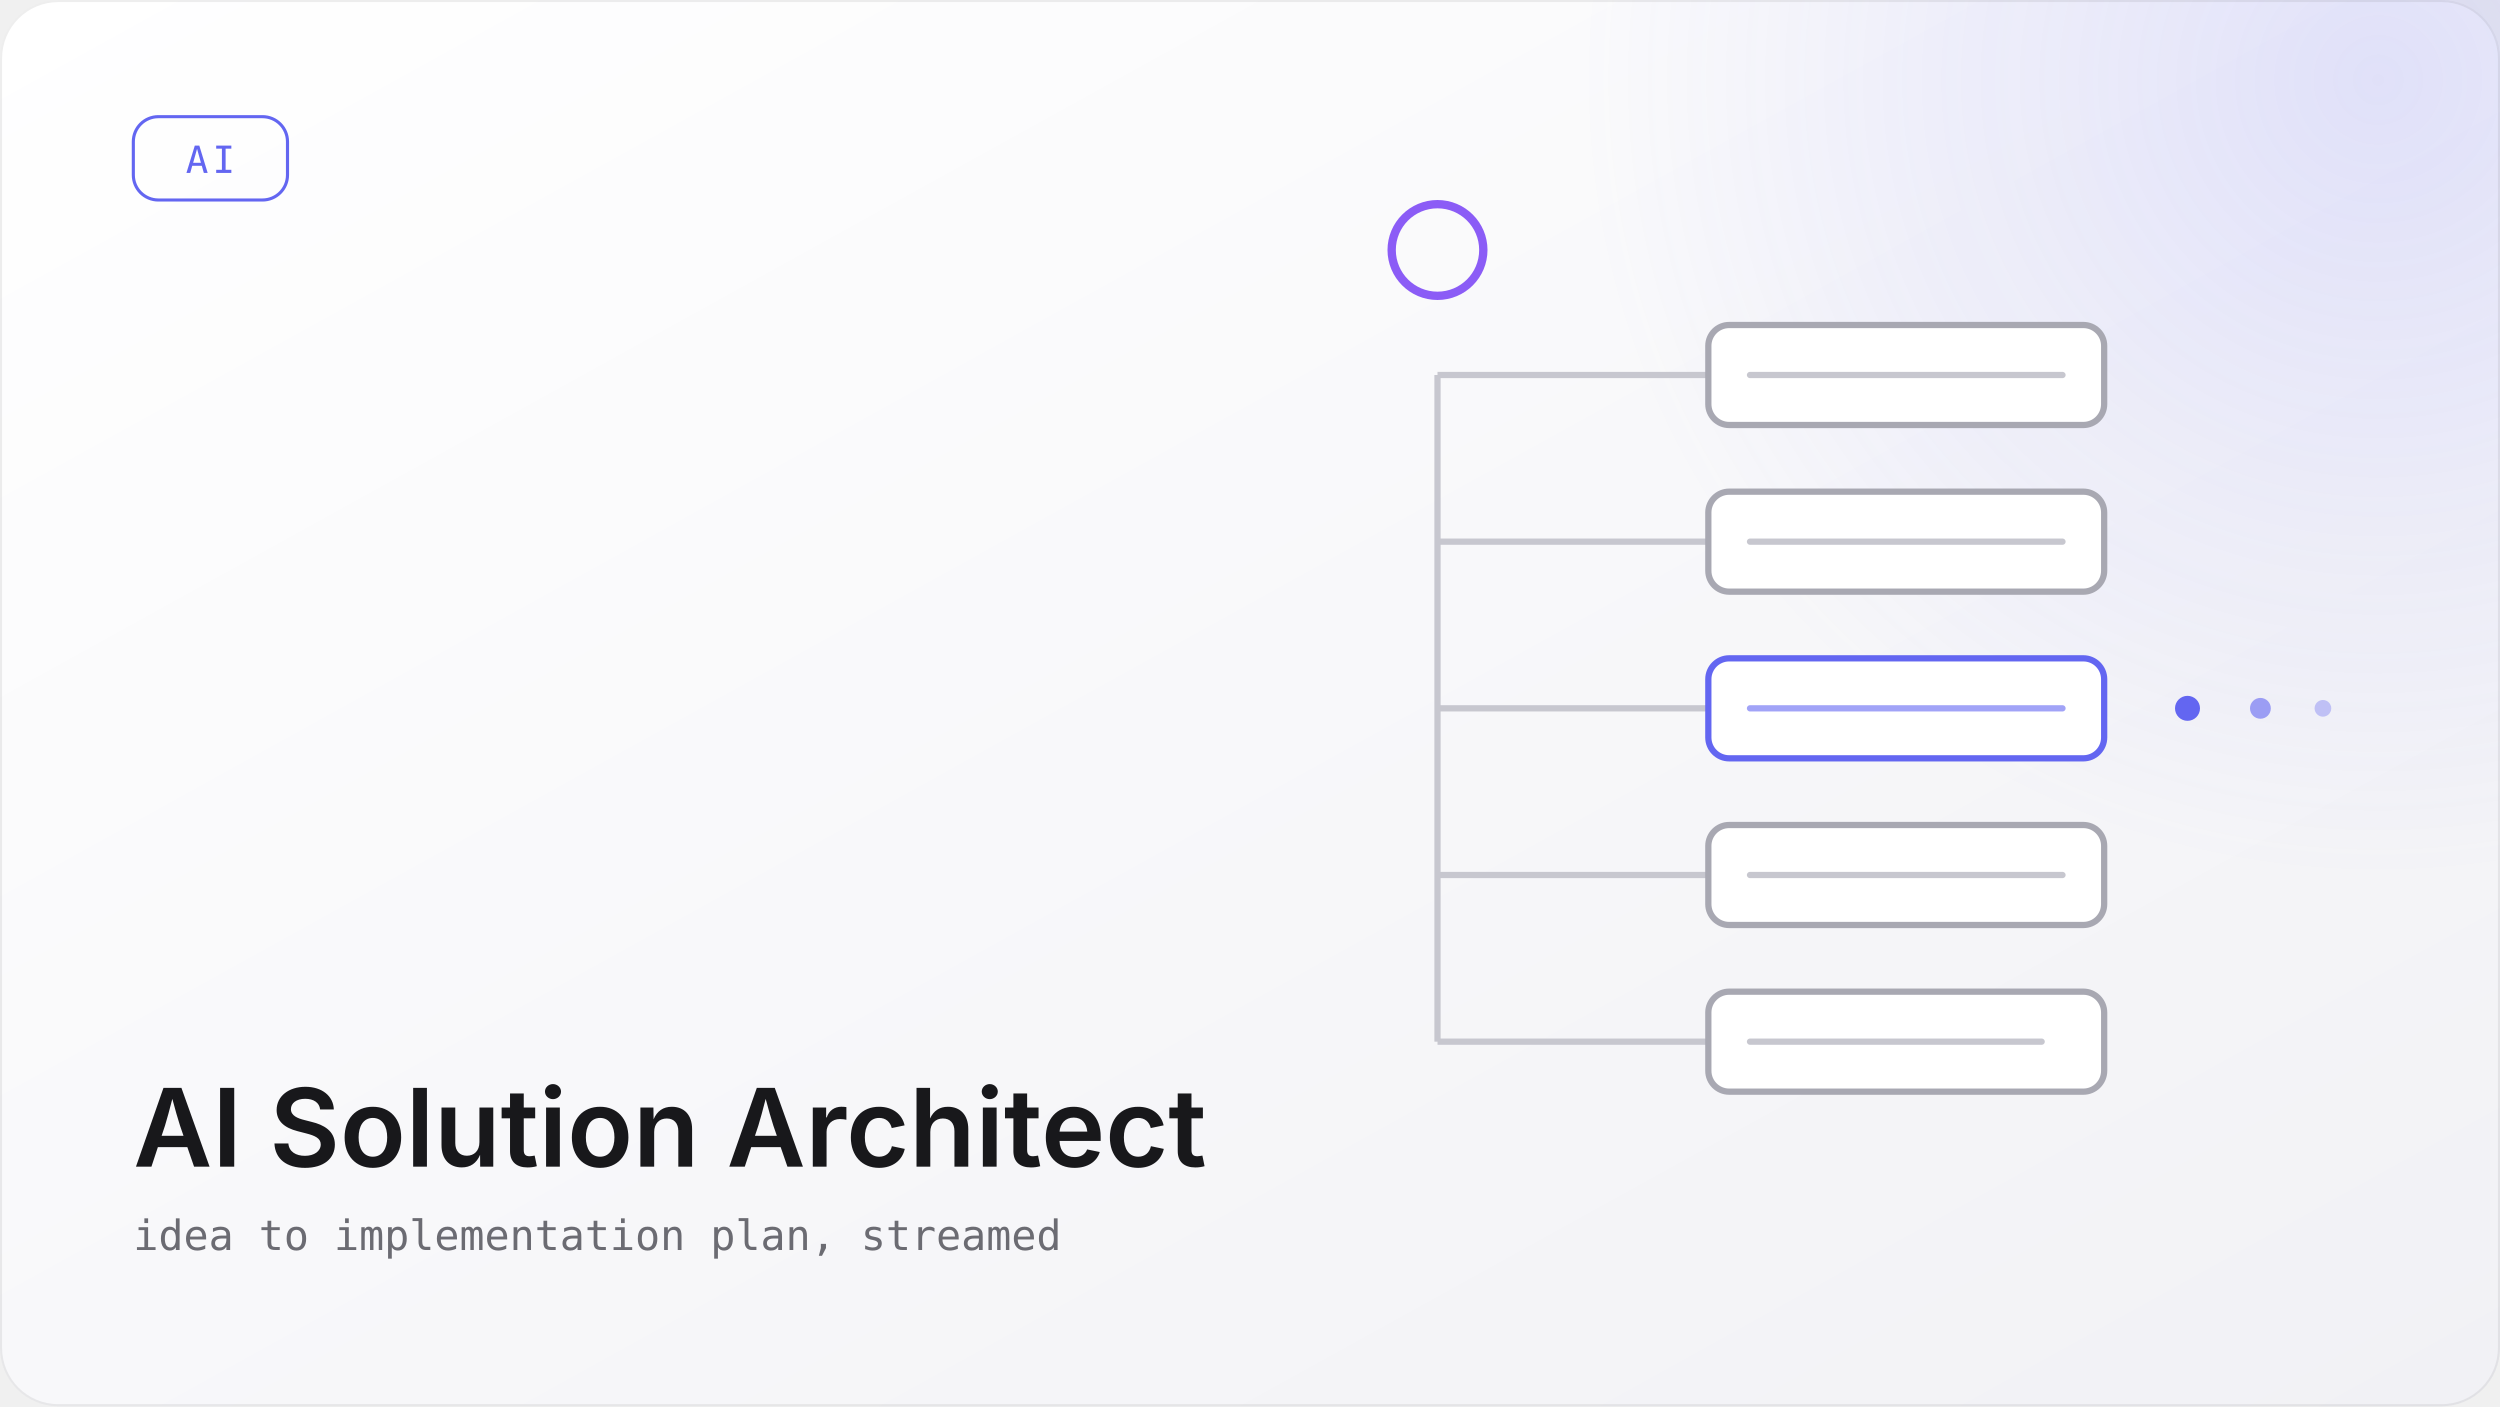
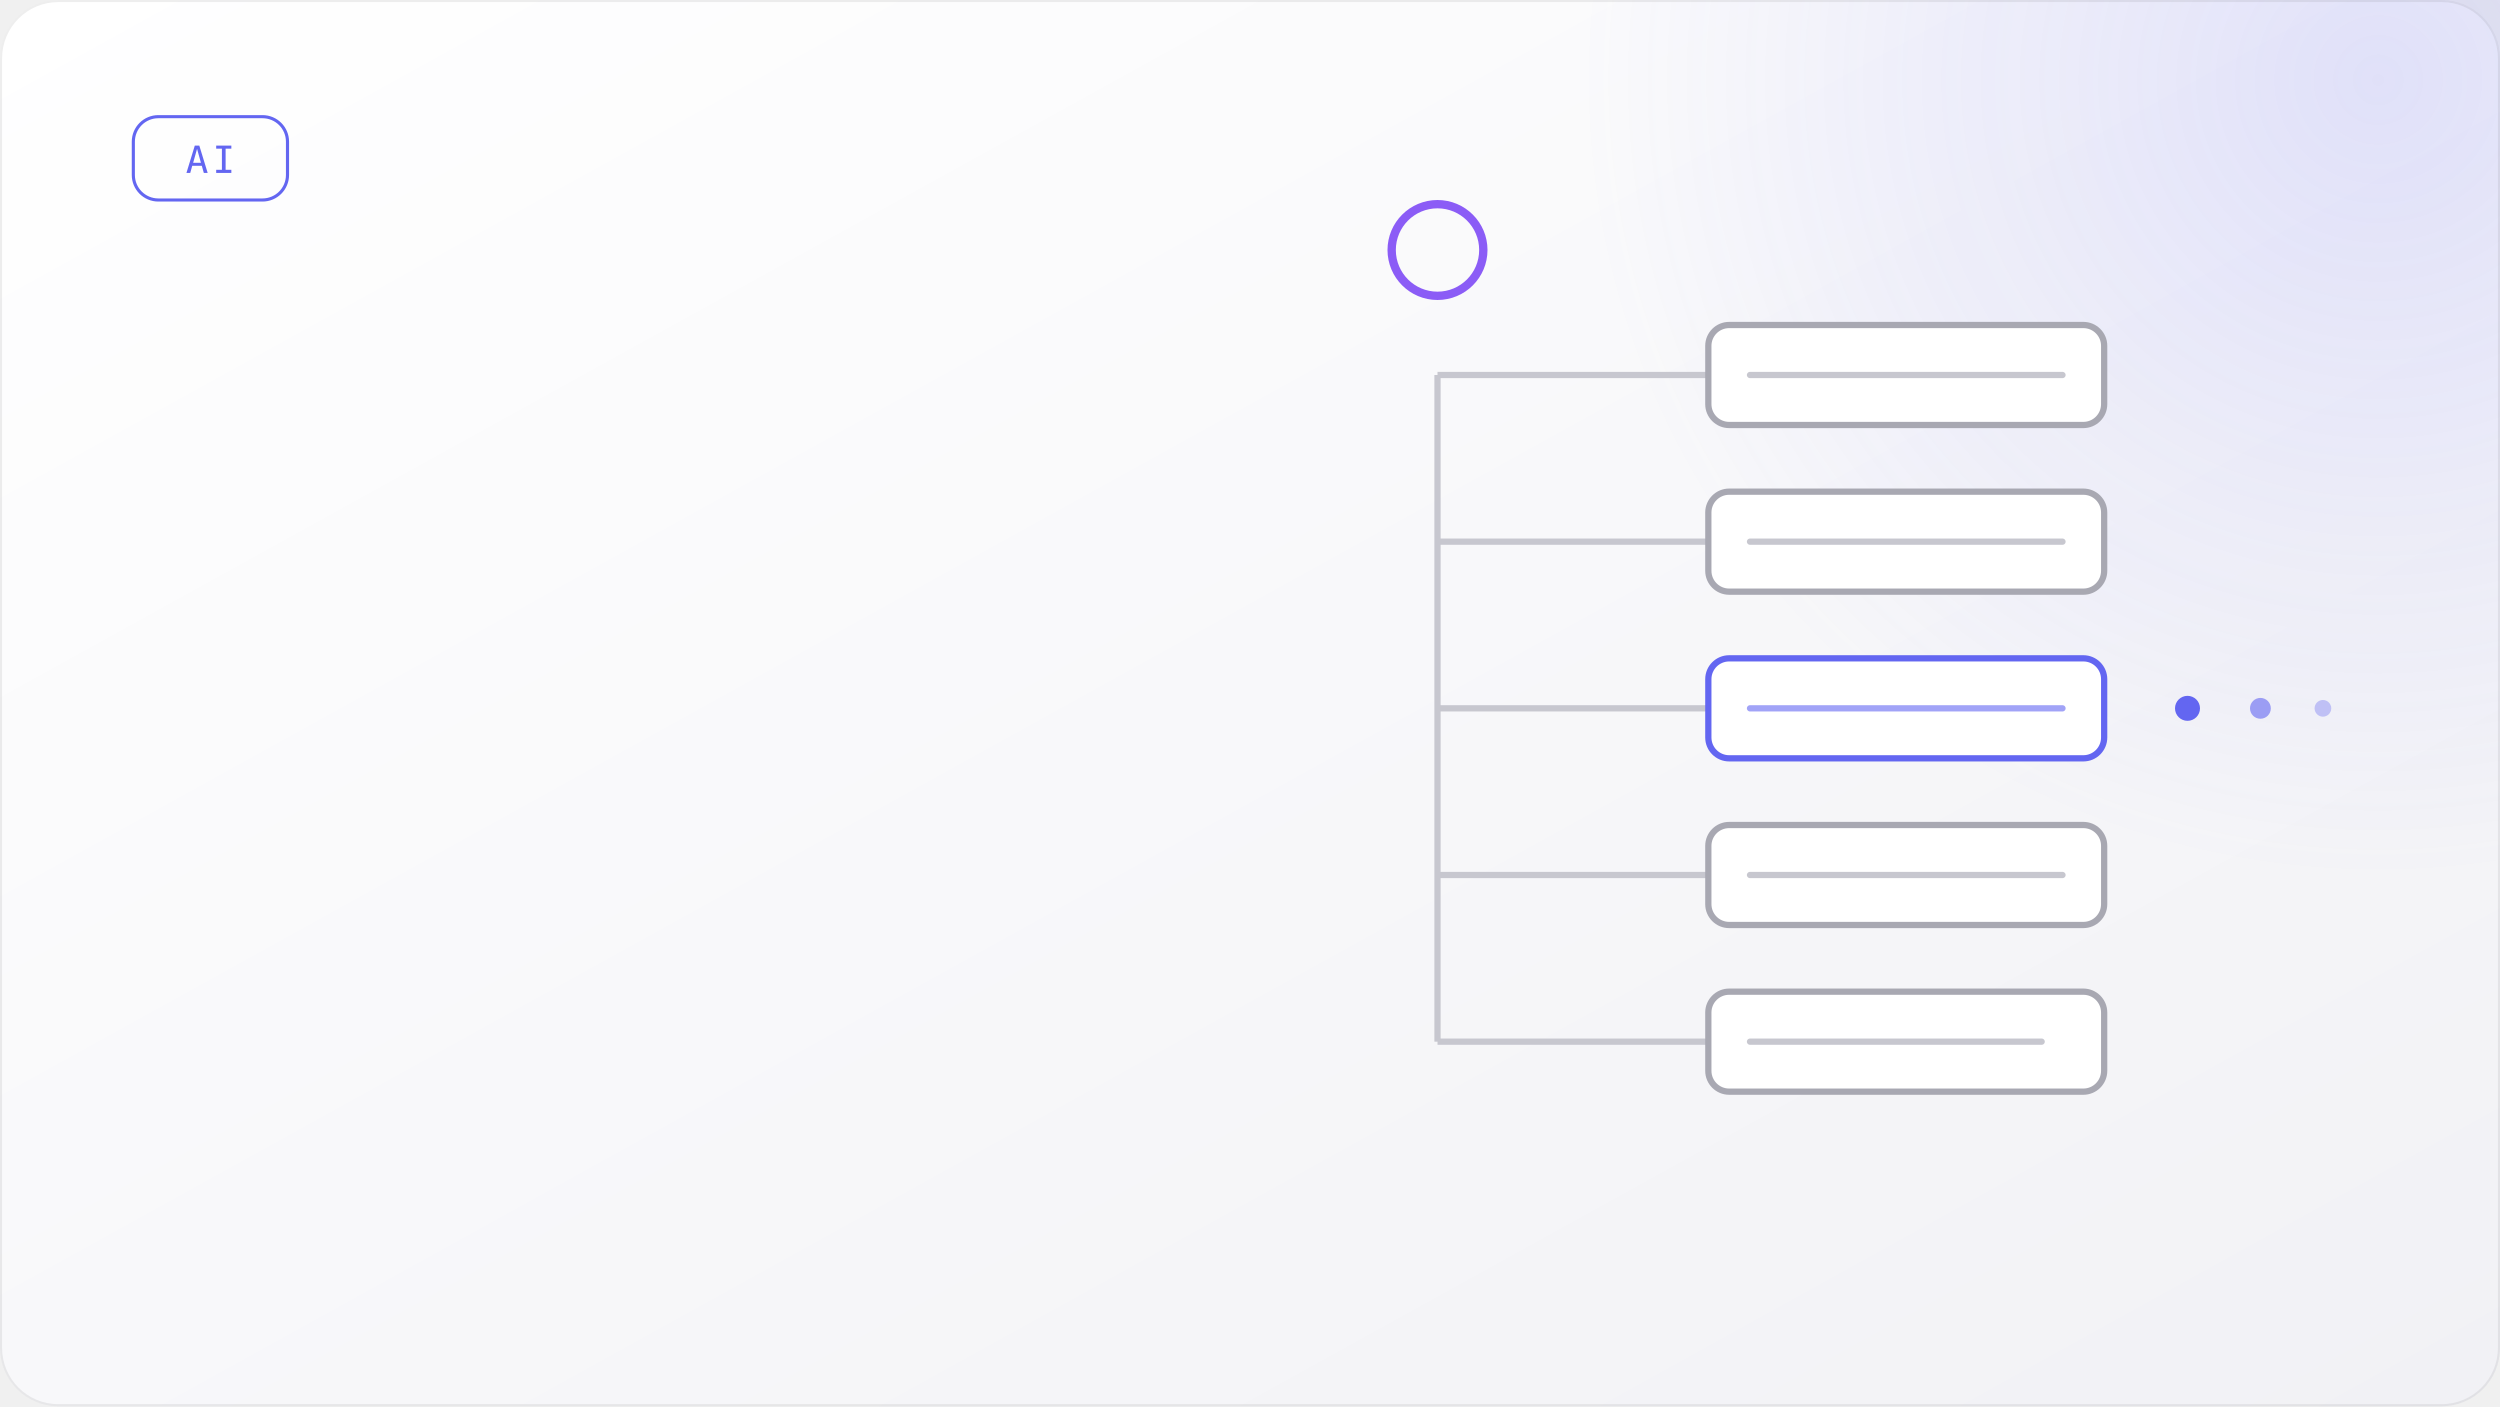
<svg xmlns="http://www.w3.org/2000/svg" viewBox="0 0 1200 675" width="1200" height="675" role="img" aria-label="AI Solution Architect cover">
  <defs>
    <linearGradient id="bg" x1="0" y1="0" x2="1" y2="1">
      <stop offset="0" stop-color="#ffffff" />
      <stop offset="1" stop-color="#f1f1f5" />
    </linearGradient>
    <linearGradient id="accent" x1="0" y1="0" x2="1" y2="1">
      <stop offset="0" stop-color="#6366F1" />
      <stop offset="1" stop-color="#8B5CF6" />
    </linearGradient>
    <radialGradient id="glow" cx="0.5" cy="0.5" r="0.5">
      <stop offset="0" stop-color="rgba(99,102,241,0.16)" />
      <stop offset="1" stop-color="rgba(99,102,241,0)" />
    </radialGradient>
  </defs>
  <rect x="0" y="0" width="1200" height="675" rx="28" fill="url(#bg)" />
  <circle cx="1140" cy="40" r="380" fill="url(#glow)" />
  <rect x="0.5" y="0.5" width="1199" height="674" rx="27.5" fill="none" stroke="rgba(0,0,0,0.07)" stroke-width="1" />
  <g stroke="#c7c7cf" stroke-width="3" fill="none">
    <line x1="690" y1="180" x2="690" y2="500" />
    <line x1="690" y1="180" x2="820" y2="180" />
    <line x1="690" y1="260" x2="820" y2="260" />
    <line x1="690" y1="340" x2="820" y2="340" />
    <line x1="690" y1="420" x2="820" y2="420" />
    <line x1="690" y1="500" x2="820" y2="500" />
  </g>
  <circle cx="690" cy="120" r="22" fill="none" stroke="#8B5CF6" stroke-width="4" />
  <g fill="#ffffff" stroke="#a8a8b2" stroke-width="3">
    <rect x="820" y="156" width="190" height="48" rx="10" />
    <rect x="820" y="236" width="190" height="48" rx="10" />
    <rect x="820" y="316" width="190" height="48" rx="10" stroke="#6366F1" />
    <rect x="820" y="396" width="190" height="48" rx="10" />
    <rect x="820" y="476" width="190" height="48" rx="10" />
  </g>
  <g stroke="#c7c7cf" stroke-width="3" stroke-linecap="round">
    <line x1="840" y1="180" x2="990" y2="180" />
    <line x1="840" y1="260" x2="990" y2="260" />
    <line x1="840" y1="340" x2="990" y2="340" stroke="#6366F1" stroke-opacity="0.6" />
    <line x1="840" y1="420" x2="990" y2="420" />
    <line x1="840" y1="500" x2="980" y2="500" />
  </g>
  <g fill="#6366F1">
    <circle cx="1050" cy="340" r="6" />
    <circle cx="1085" cy="340" r="5" opacity="0.6" />
    <circle cx="1115" cy="340" r="4" opacity="0.35" />
  </g>
  <g transform="translate(64,56)">
    <rect x="0" y="0" width="74" height="40" rx="12" fill="none" stroke="#6366F1" stroke-width="1.5" />
    <text x="37" y="27" text-anchor="middle" font-family="'JetBrains Mono',monospace" font-size="18" letter-spacing="2" fill="#6366F1">AI</text>
  </g>
-   <text x="64" y="560" font-family="'Space Grotesk','Inter',sans-serif" font-size="52" font-weight="600" fill="#18181b">AI Solution Architect</text>
-   <text x="64" y="600" font-family="'JetBrains Mono',monospace" font-size="20" fill="#6b6b72">idea to implementation plan, streamed</text>
</svg>
